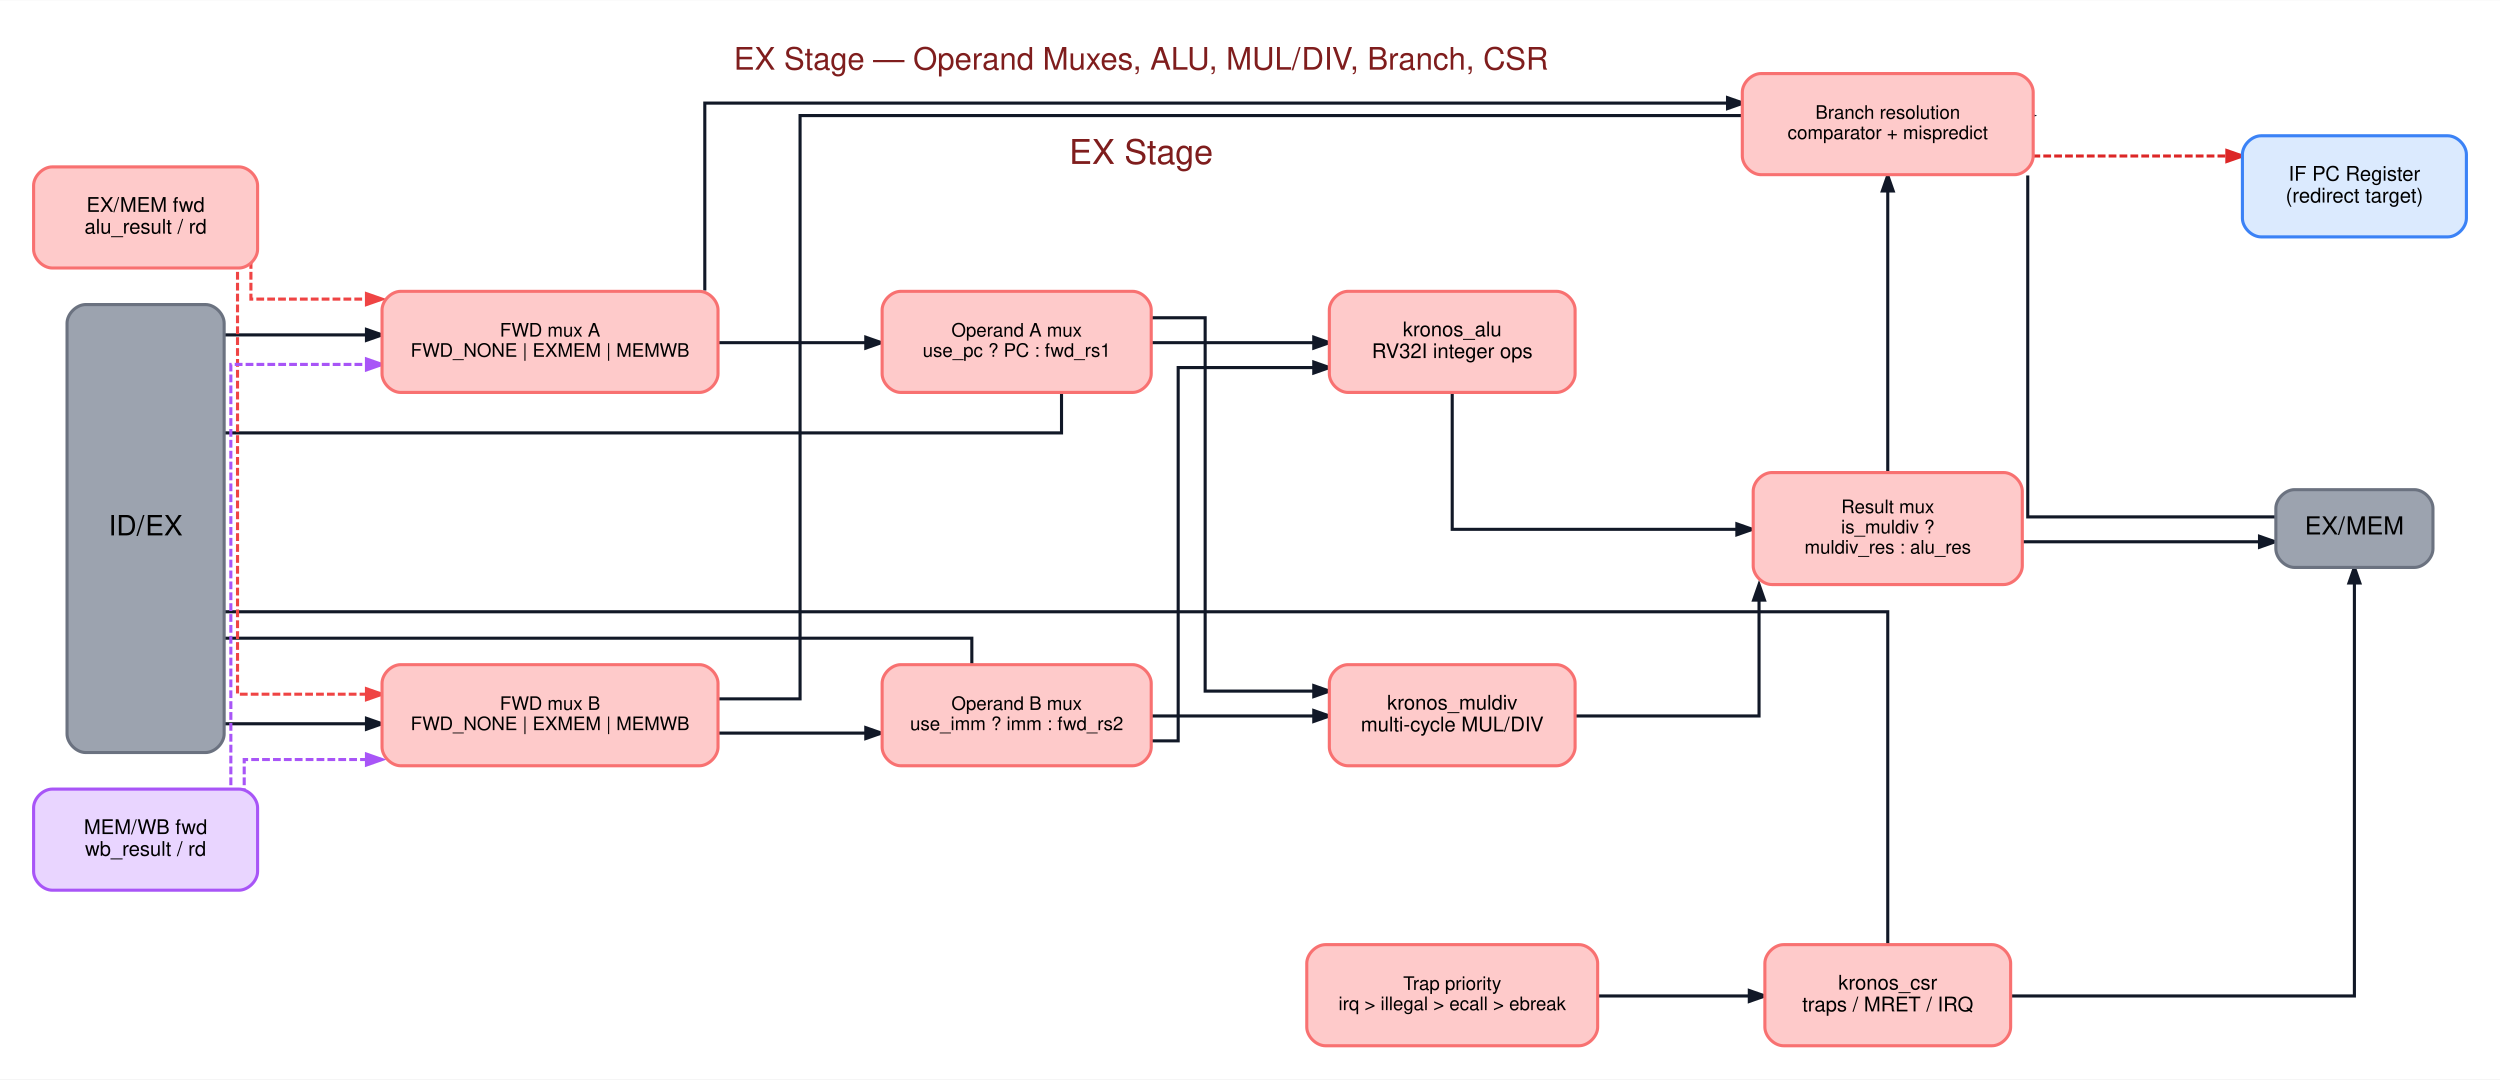
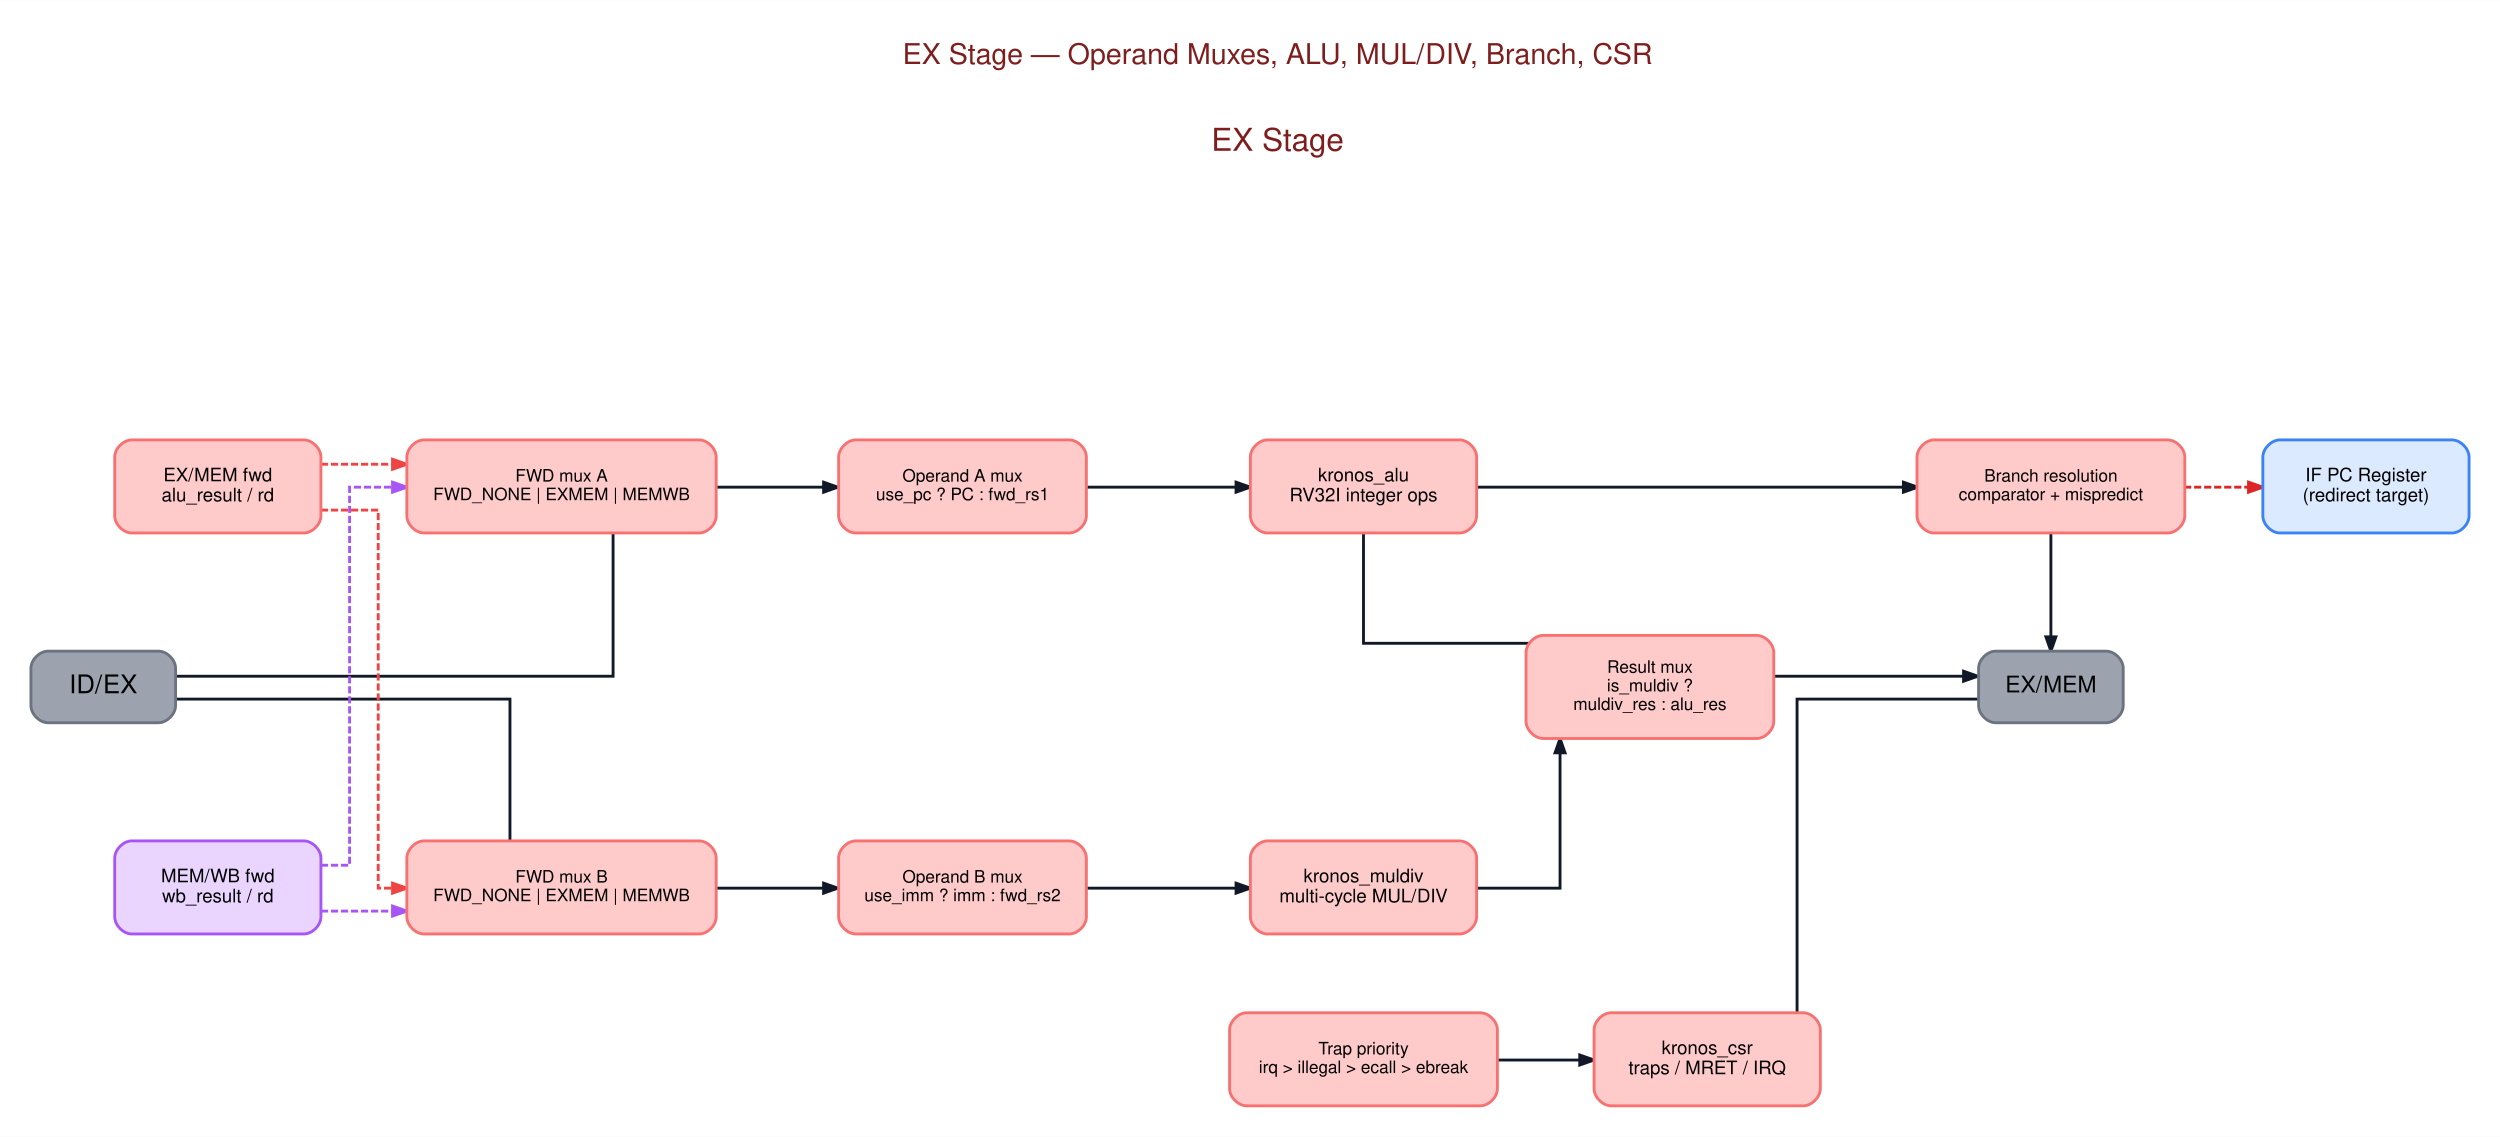
- <svg xmlns="http://www.w3.org/2000/svg" width="1607pt" height="694pt" viewBox="0.00 0.00 1607.20 693.70">
-   <g id="graph0" class="graph" transform="scale(1 1) rotate(0) translate(21.6 672.1)">
-     <polygon fill="white" stroke="transparent" points="-21.6,21.6 -21.6,-672.1 1585.6,-672.1 1585.6,21.6 -21.6,21.6" />
+ <svg xmlns="http://www.w3.org/2000/svg" width="1746pt" height="794pt" viewBox="0.00 0.00 1745.70 793.70">
+   <g id="graph0" class="graph" transform="scale(1 1) rotate(0) translate(21.6 772.1)">
+     <polygon fill="white" stroke="transparent" points="-21.6,21.6 -21.6,-772.1 1724.1,-772.1 1724.1,21.6 -21.6,21.6" />
    <g id="edge1" class="edge">
-       <path fill="none" stroke="#111827" stroke-width="2" d="M123,-457C123,-457 214,-457 214,-457" />
-       <polygon fill="#111827" stroke="#111827" stroke-width="2" points="214,-460.5 224,-457 214,-453.5 214,-460.5" />
+       <path fill="none" stroke="#111827" stroke-width="2" d="M50.5,-300C50.5,-300 406.5,-300 406.5,-300 406.5,-300 406.5,-422.5 406.5,-422.5" />
+       <polygon fill="#111827" stroke="#111827" stroke-width="2" points="403,-422.5 406.5,-432.5 410,-422.5 403,-422.5" />
+     </g>
+     <g id="edge2" class="edge">
+       <path fill="none" stroke="#111827" stroke-width="2" d="M50.5,-284C50.5,-284 334.5,-284 334.5,-284 334.5,-284 334.5,-162.5 334.5,-162.5" />
+       <polygon fill="#111827" stroke="#111827" stroke-width="2" points="338,-162.5 334.5,-152.5 331,-162.5 338,-162.5" />
    </g>
    <g id="edge3" class="edge">
-       <path fill="none" stroke="#111827" stroke-width="2" d="M123,-207C123,-207 214,-207 214,-207" />
-       <polygon fill="#111827" stroke="#111827" stroke-width="2" points="214,-210.5 224,-207 214,-203.5 214,-210.5" />
-     </g>
-     <g id="edge2" class="edge">
-       <path fill="none" stroke="#111827" stroke-width="2" d="M123,-394C123,-394 660.83,-394 660.83,-394 660.83,-394 660.83,-442.5 660.83,-442.5" />
-       <polygon fill="#111827" stroke="#111827" stroke-width="2" points="657.33,-442.5 660.83,-452.5 664.33,-442.5 657.33,-442.5" />
+       <path fill="none" stroke="#ef4444" stroke-width="2" stroke-dasharray="5,2" d="M202.5,-448C202.5,-448 252.5,-448 252.5,-448" />
+       <polygon fill="#ef4444" stroke="#ef4444" stroke-width="2" points="252.5,-451.5 262.5,-448 252.5,-444.5 252.5,-451.5" />
    </g>
    <g id="edge4" class="edge">
-       <path fill="none" stroke="#111827" stroke-width="2" d="M123,-262C123,-262 603.17,-262 603.17,-262 603.17,-262 603.17,-222.5 603.17,-222.5" />
-       <polygon fill="#111827" stroke="#111827" stroke-width="2" points="606.67,-222.5 603.17,-212.5 599.67,-222.5 606.67,-222.5" />
+       <path fill="none" stroke="#ef4444" stroke-width="2" stroke-dasharray="5,2" d="M202.5,-416C202.5,-416 242.5,-416 242.5,-416 242.5,-416 242.5,-152 242.5,-152 242.5,-152 252.5,-152 252.5,-152" />
+       <polygon fill="#ef4444" stroke="#ef4444" stroke-width="2" points="252.5,-155.5 262.5,-152 252.5,-148.5 252.5,-155.5" />
    </g>
    <g id="edge5" class="edge">
-       <path fill="none" stroke="#111827" stroke-width="2" d="M123,-279C123,-279 1192,-279 1192,-279 1192,-279 1192,-42.5 1192,-42.5" />
-       <polygon fill="#111827" stroke="#111827" stroke-width="2" points="1195.5,-42.5 1192,-32.5 1188.5,-42.5 1195.5,-42.5" />
+       <path fill="none" stroke="#a855f7" stroke-width="2" stroke-dasharray="5,2" d="M202.5,-168C202.5,-168 222.5,-168 222.5,-168 222.5,-168 222.5,-432 222.5,-432 222.5,-432 252.5,-432 252.5,-432" />
+       <polygon fill="#a855f7" stroke="#a855f7" stroke-width="2" points="252.5,-435.5 262.5,-432 252.5,-428.5 252.5,-435.5" />
    </g>
    <g id="edge6" class="edge">
-       <path fill="none" stroke="#ef4444" stroke-width="2" stroke-dasharray="5,2" d="M139.7,-532.5C139.7,-532.5 139.7,-480 139.7,-480 139.7,-480 214,-480 214,-480" />
-       <polygon fill="#ef4444" stroke="#ef4444" stroke-width="2" points="214,-483.5 224,-480 214,-476.5 214,-483.5" />
+       <path fill="none" stroke="#a855f7" stroke-width="2" stroke-dasharray="5,2" d="M202.5,-136C202.5,-136 252.5,-136 252.5,-136" />
+       <polygon fill="#a855f7" stroke="#a855f7" stroke-width="2" points="252.5,-139.5 262.5,-136 252.5,-132.5 252.5,-139.5" />
    </g>
    <g id="edge7" class="edge">
-       <path fill="none" stroke="#ef4444" stroke-width="2" stroke-dasharray="5,2" d="M131.1,-532.5C131.1,-532.5 131.1,-226 131.1,-226 131.1,-226 214,-226 214,-226" />
-       <polygon fill="#ef4444" stroke="#ef4444" stroke-width="2" points="214,-229.5 224,-226 214,-222.5 214,-229.5" />
+       <path fill="none" stroke="#111827" stroke-width="2" d="M478.5,-432C478.5,-432 553.5,-432 553.5,-432" />
+       <polygon fill="#111827" stroke="#111827" stroke-width="2" points="553.5,-435.5 563.5,-432 553.5,-428.5 553.5,-435.5" />
    </g>
    <g id="edge8" class="edge">
-       <path fill="none" stroke="#a855f7" stroke-width="2" stroke-dasharray="5,2" d="M126.8,-132.5C126.8,-132.5 126.8,-438 126.8,-438 126.8,-438 214,-438 214,-438" />
-       <polygon fill="#a855f7" stroke="#a855f7" stroke-width="2" points="214,-441.5 224,-438 214,-434.5 214,-441.5" />
+       <path fill="none" stroke="#111827" stroke-width="2" d="M737.5,-432C737.5,-432 841.5,-432 841.5,-432" />
+       <polygon fill="#111827" stroke="#111827" stroke-width="2" points="841.5,-435.5 851.5,-432 841.5,-428.5 841.5,-435.5" />
    </g>
    <g id="edge9" class="edge">
-       <path fill="none" stroke="#a855f7" stroke-width="2" stroke-dasharray="5,2" d="M135.4,-132.5C135.4,-132.5 135.4,-184 135.4,-184 135.4,-184 214,-184 214,-184" />
-       <polygon fill="#a855f7" stroke="#a855f7" stroke-width="2" points="214,-187.5 224,-184 214,-180.5 214,-187.5" />
+       <path fill="none" stroke="#111827" stroke-width="2" d="M930.5,-399.5C930.5,-399.5 930.5,-323 930.5,-323 930.5,-323 1120.5,-323 1120.5,-323" />
+       <polygon fill="#111827" stroke="#111827" stroke-width="2" points="1120.5,-326.5 1130.5,-323 1120.5,-319.5 1120.5,-326.5" />
    </g>
    <g id="edge10" class="edge">
-       <path fill="none" stroke="#111827" stroke-width="2" d="M440,-452C440,-452 535,-452 535,-452" />
-       <polygon fill="#111827" stroke="#111827" stroke-width="2" points="535,-455.5 545,-452 535,-448.5 535,-455.5" />
+       <path fill="none" stroke="#111827" stroke-width="2" d="M1009.5,-432C1009.5,-432 1307.5,-432 1307.5,-432" />
+       <polygon fill="#111827" stroke="#111827" stroke-width="2" points="1307.5,-435.5 1317.5,-432 1307.5,-428.5 1307.5,-435.5" />
+     </g>
+     <g id="edge11" class="edge">
+       <path fill="none" stroke="#111827" stroke-width="2" d="M478.5,-152C478.5,-152 553.5,-152 553.5,-152" />
+       <polygon fill="#111827" stroke="#111827" stroke-width="2" points="553.5,-155.5 563.5,-152 553.5,-148.5 553.5,-155.5" />
+     </g>
+     <g id="edge12" class="edge">
+       <path fill="none" stroke="#111827" stroke-width="2" d="M737.5,-152C737.5,-152 841.5,-152 841.5,-152" />
+       <polygon fill="#111827" stroke="#111827" stroke-width="2" points="841.5,-155.5 851.5,-152 841.5,-148.5 841.5,-155.5" />
+     </g>
+     <g id="edge13" class="edge">
+       <path fill="none" stroke="#111827" stroke-width="2" d="M930.5,-152C930.5,-152 1067.75,-152 1067.75,-152 1067.75,-152 1067.75,-246.5 1067.75,-246.5" />
+       <polygon fill="#111827" stroke="#111827" stroke-width="2" points="1064.25,-246.5 1067.75,-256.5 1071.25,-246.5 1064.25,-246.5" />
+     </g>
+     <g id="edge15" class="edge">
+       <path fill="none" stroke="#111827" stroke-width="2" d="M1217.5,-300C1217.5,-300 1349.5,-300 1349.5,-300" />
+       <polygon fill="#111827" stroke="#111827" stroke-width="2" points="1349.5,-303.5 1359.5,-300 1349.5,-296.5 1349.5,-303.5" />
+     </g>
+     <g id="edge16" class="edge">
+       <path fill="none" stroke="#111827" stroke-width="2" d="M1410.5,-399.5C1410.5,-399.5 1410.5,-327.5 1410.5,-327.5" />
+       <polygon fill="#111827" stroke="#111827" stroke-width="2" points="1414,-327.5 1410.5,-317.5 1407,-327.5 1414,-327.5" />
    </g>
    <g id="edge18" class="edge">
-       <path fill="none" stroke="#111827" stroke-width="2" d="M431.5,-485.5C431.5,-485.5 431.5,-606 431.5,-606 431.5,-606 1089,-606 1089,-606" />
-       <polygon fill="#111827" stroke="#111827" stroke-width="2" points="1089,-609.5 1099,-606 1089,-602.5 1089,-609.5" />
-     </g>
-     <g id="edge11" class="edge">
-       <path fill="none" stroke="#111827" stroke-width="2" d="M440,-201C440,-201 535,-201 535,-201" />
-       <polygon fill="#111827" stroke="#111827" stroke-width="2" points="535,-204.5 545,-201 535,-197.5 535,-204.5" />
-     </g>
-     <g id="edge19" class="edge">
-       <path fill="none" stroke="#111827" stroke-width="2" d="M332,-223C332,-223 492.75,-223 492.75,-223 492.75,-223 492.75,-598 492.75,-598 492.75,-598 1275,-598 1275,-598" />
-       <polygon fill="#111827" stroke="#111827" stroke-width="2" points="1275,-601.5 1285,-598 1275,-594.5 1275,-601.5" />
-     </g>
-     <g id="edge12" class="edge">
-       <path fill="none" stroke="#111827" stroke-width="2" d="M719,-452C719,-452 823,-452 823,-452" />
-       <polygon fill="#111827" stroke="#111827" stroke-width="2" points="823,-455.5 833,-452 823,-448.5 823,-455.5" />
+       <path fill="none" stroke="#dc2626" stroke-width="2" stroke-dasharray="5,2" d="M1503.5,-432C1503.5,-432 1548.5,-432 1548.5,-432" />
+       <polygon fill="#dc2626" stroke="#dc2626" stroke-width="2" points="1548.5,-435.5 1558.5,-432 1548.5,-428.5 1548.5,-435.5" />
    </g>
    <g id="edge14" class="edge">
-       <path fill="none" stroke="#111827" stroke-width="2" d="M719,-468C719,-468 753.17,-468 753.17,-468 753.17,-468 753.17,-228 753.17,-228 753.17,-228 823,-228 823,-228" />
-       <polygon fill="#111827" stroke="#111827" stroke-width="2" points="823,-231.5 833,-228 823,-224.5 823,-231.5" />
-     </g>
-     <g id="edge15" class="edge">
-       <path fill="none" stroke="#111827" stroke-width="2" d="M719,-196C719,-196 735.83,-196 735.83,-196 735.83,-196 735.83,-436 735.83,-436 735.83,-436 823,-436 823,-436" />
-       <polygon fill="#111827" stroke="#111827" stroke-width="2" points="823,-439.5 833,-436 823,-432.5 823,-439.5" />
-     </g>
-     <g id="edge13" class="edge">
-       <path fill="none" stroke="#111827" stroke-width="2" d="M719,-212C719,-212 823,-212 823,-212" />
-       <polygon fill="#111827" stroke="#111827" stroke-width="2" points="823,-215.5 833,-212 823,-208.5 823,-215.5" />
-     </g>
-     <g id="edge16" class="edge">
-       <path fill="none" stroke="#111827" stroke-width="2" d="M912,-452.5C912,-452.5 912,-332 912,-332 912,-332 1095,-332 1095,-332" />
-       <polygon fill="#111827" stroke="#111827" stroke-width="2" points="1095,-335.5 1105,-332 1095,-328.5 1095,-335.5" />
+       <path fill="none" stroke="#111827" stroke-width="2" d="M1023.5,-32C1023.5,-32 1081.5,-32 1081.5,-32" />
+       <polygon fill="#111827" stroke="#111827" stroke-width="2" points="1081.5,-35.5 1091.5,-32 1081.5,-28.5 1081.5,-35.5" />
    </g>
    <g id="edge17" class="edge">
-       <path fill="none" stroke="#111827" stroke-width="2" d="M991,-212C991,-212 1109.25,-212 1109.25,-212 1109.25,-212 1109.25,-286.5 1109.25,-286.5" />
-       <polygon fill="#111827" stroke="#111827" stroke-width="2" points="1105.75,-286.5 1109.25,-296.5 1112.75,-286.5 1105.75,-286.5" />
-     </g>
-     <g id="edge20" class="edge">
-       <path fill="none" stroke="#111827" stroke-width="2" d="M1192,-368.5C1192,-368.5 1192,-549.5 1192,-549.5" />
-       <polygon fill="#111827" stroke="#111827" stroke-width="2" points="1188.5,-549.5 1192,-559.5 1195.5,-549.5 1188.5,-549.5" />
-     </g>
-     <g id="edge22" class="edge">
-       <path fill="none" stroke="#111827" stroke-width="2" d="M1279,-324C1279,-324 1431,-324 1431,-324" />
-       <polygon fill="#111827" stroke="#111827" stroke-width="2" points="1431,-327.5 1441,-324 1431,-320.5 1431,-327.5" />
-     </g>
-     <g id="edge23" class="edge">
-       <path fill="none" stroke="#111827" stroke-width="2" d="M1282,-559.5C1282,-559.5 1282,-340 1282,-340 1282,-340 1482,-340 1482,-340" />
-       <polygon fill="#111827" stroke="#111827" stroke-width="2" points="1482,-343.5 1492,-340 1482,-336.5 1482,-343.5" />
-     </g>
-     <g id="edge25" class="edge">
-       <path fill="none" stroke="#dc2626" stroke-width="2" stroke-dasharray="5,2" d="M1285,-572C1285,-572 1410,-572 1410,-572" />
-       <polygon fill="#dc2626" stroke="#dc2626" stroke-width="2" points="1410,-575.5 1420,-572 1410,-568.5 1410,-575.5" />
-     </g>
-     <g id="edge21" class="edge">
-       <path fill="none" stroke="#111827" stroke-width="2" d="M1005,-32C1005,-32 1103,-32 1103,-32" />
-       <polygon fill="#111827" stroke="#111827" stroke-width="2" points="1103,-35.5 1113,-32 1103,-28.5 1103,-35.5" />
-     </g>
-     <g id="edge24" class="edge">
-       <path fill="none" stroke="#111827" stroke-width="2" d="M1271,-32C1271,-32 1492,-32 1492,-32 1492,-32 1492,-297.5 1492,-297.5" />
-       <polygon fill="#111827" stroke="#111827" stroke-width="2" points="1488.5,-297.5 1492,-307.5 1495.5,-297.5 1488.5,-297.5" />
+       <path fill="none" stroke="#111827" stroke-width="2" d="M1233.25,-32.5C1233.25,-32.5 1233.25,-284 1233.25,-284 1233.25,-284 1400.5,-284 1400.5,-284" />
+       <polygon fill="#111827" stroke="#111827" stroke-width="2" points="1400.5,-287.5 1410.5,-284 1400.5,-280.5 1400.5,-287.5" />
    </g>
    <g id="node1" class="node">
-       <text text-anchor="middle" x="712" y="-627.5" font-family="Helvetica,sans-Serif" font-size="20.00" fill="#7f1d1d">EX Stage — Operand Muxes, ALU, MUL/DIV, Branch, CSR</text>
+       <text text-anchor="middle" x="870.5" y="-727.5" font-family="Helvetica,sans-Serif" font-size="20.00" fill="#7f1d1d">EX Stage — Operand Muxes, ALU, MUL/DIV, Branch, CSR</text>
    </g>
    <g id="node2" class="node">
-       <text text-anchor="middle" x="712" y="-566.9" font-family="Helvetica,sans-Serif" font-size="22.00" fill="#7f1d1d">EX Stage</text>
+       <text text-anchor="middle" x="870.5" y="-666.9" font-family="Helvetica,sans-Serif" font-size="22.00" fill="#7f1d1d">EX Stage</text>
    </g>
    <g id="node3" class="node">
-       <path fill="#9ca3af" stroke="#6b7280" stroke-width="2" d="M110.5,-476.5C110.5,-476.5 33.5,-476.5 33.5,-476.5 27.5,-476.5 21.5,-470.5 21.5,-464.5 21.5,-464.5 21.5,-200.5 21.5,-200.5 21.5,-194.5 27.5,-188.5 33.5,-188.5 33.5,-188.5 110.5,-188.5 110.5,-188.5 116.5,-188.5 122.5,-194.5 122.5,-200.5 122.5,-200.5 122.5,-464.5 122.5,-464.5 122.5,-470.5 116.5,-476.5 110.5,-476.5" />
-       <text text-anchor="middle" x="72" y="-328.1" font-family="Helvetica,sans-Serif" font-size="18.00">ID/EX</text>
+       <path fill="#9ca3af" stroke="#6b7280" stroke-width="2" d="M89,-317.5C89,-317.5 12,-317.5 12,-317.5 6,-317.5 0,-311.5 0,-305.5 0,-305.5 0,-279.5 0,-279.5 0,-273.5 6,-267.5 12,-267.5 12,-267.5 89,-267.5 89,-267.5 95,-267.5 101,-273.5 101,-279.5 101,-279.5 101,-305.5 101,-305.5 101,-311.5 95,-317.5 89,-317.5" />
+       <text text-anchor="middle" x="50.5" y="-288.1" font-family="Helvetica,sans-Serif" font-size="18.00">ID/EX</text>
    </g>
    <g id="node4" class="node">
-       <path fill="#fecaca" stroke="#f87171" stroke-width="2" d="M132,-565C132,-565 12,-565 12,-565 6,-565 0,-559 0,-553 0,-553 0,-512 0,-512 0,-506 6,-500 12,-500 12,-500 132,-500 132,-500 138,-500 144,-506 144,-512 144,-512 144,-553 144,-553 144,-559 138,-565 132,-565" />
-       <text text-anchor="middle" x="72" y="-536.1" font-family="Helvetica,sans-Serif" font-size="13.00">EX/MEM fwd</text>
-       <text text-anchor="middle" x="72" y="-522.1" font-family="Helvetica,sans-Serif" font-size="13.00">alu_result / rd</text>
+       <path fill="#9ca3af" stroke="#6b7280" stroke-width="2" d="M1449,-317.5C1449,-317.5 1372,-317.5 1372,-317.5 1366,-317.5 1360,-311.5 1360,-305.5 1360,-305.5 1360,-279.5 1360,-279.5 1360,-273.5 1366,-267.5 1372,-267.5 1372,-267.5 1449,-267.5 1449,-267.5 1455,-267.5 1461,-273.5 1461,-279.5 1461,-279.5 1461,-305.5 1461,-305.5 1461,-311.5 1455,-317.5 1449,-317.5" />
+       <text text-anchor="middle" x="1410.5" y="-288.7" font-family="Helvetica,sans-Serif" font-size="16.00">EX/MEM</text>
    </g>
    <g id="node5" class="node">
-       <path fill="#e9d5ff" stroke="#a855f7" stroke-width="2" d="M132,-165C132,-165 12,-165 12,-165 6,-165 0,-159 0,-153 0,-153 0,-112 0,-112 0,-106 6,-100 12,-100 12,-100 132,-100 132,-100 138,-100 144,-106 144,-112 144,-112 144,-153 144,-153 144,-159 138,-165 132,-165" />
-       <text text-anchor="middle" x="72" y="-136.1" font-family="Helvetica,sans-Serif" font-size="13.00">MEM/WB fwd</text>
-       <text text-anchor="middle" x="72" y="-122.1" font-family="Helvetica,sans-Serif" font-size="13.00">wb_result / rd</text>
+       <path fill="#dbeafe" stroke="#3b82f6" stroke-width="2" d="M1690.5,-465C1690.5,-465 1570.5,-465 1570.5,-465 1564.5,-465 1558.5,-459 1558.5,-453 1558.5,-453 1558.5,-412 1558.5,-412 1558.5,-406 1564.5,-400 1570.5,-400 1570.5,-400 1690.5,-400 1690.5,-400 1696.5,-400 1702.5,-406 1702.5,-412 1702.5,-412 1702.5,-453 1702.5,-453 1702.5,-459 1696.5,-465 1690.5,-465" />
+       <text text-anchor="middle" x="1630.5" y="-436.1" font-family="Helvetica,sans-Serif" font-size="13.00">IF PC Register</text>
+       <text text-anchor="middle" x="1630.5" y="-422.1" font-family="Helvetica,sans-Serif" font-size="13.00">(redirect target)</text>
    </g>
    <g id="node6" class="node">
-       <path fill="#fecaca" stroke="#f87171" stroke-width="2" d="M428,-485C428,-485 236,-485 236,-485 230,-485 224,-479 224,-473 224,-473 224,-432 224,-432 224,-426 230,-420 236,-420 236,-420 428,-420 428,-420 434,-420 440,-426 440,-432 440,-432 440,-473 440,-473 440,-479 434,-485 428,-485" />
-       <text text-anchor="middle" x="332" y="-455.9" font-family="Helvetica,sans-Serif" font-size="12.00">FWD mux A</text>
-       <text text-anchor="middle" x="332" y="-442.9" font-family="Helvetica,sans-Serif" font-size="12.00">FWD_NONE | EXMEM | MEMWB</text>
+       <path fill="#fecaca" stroke="#f87171" stroke-width="2" d="M190.5,-465C190.5,-465 70.5,-465 70.5,-465 64.5,-465 58.5,-459 58.5,-453 58.5,-453 58.5,-412 58.5,-412 58.5,-406 64.5,-400 70.5,-400 70.5,-400 190.5,-400 190.5,-400 196.5,-400 202.5,-406 202.5,-412 202.5,-412 202.5,-453 202.5,-453 202.5,-459 196.5,-465 190.5,-465" />
+       <text text-anchor="middle" x="130.5" y="-436.1" font-family="Helvetica,sans-Serif" font-size="13.00">EX/MEM fwd</text>
+       <text text-anchor="middle" x="130.5" y="-422.1" font-family="Helvetica,sans-Serif" font-size="13.00">alu_result / rd</text>
    </g>
    <g id="node7" class="node">
-       <path fill="#fecaca" stroke="#f87171" stroke-width="2" d="M428,-245C428,-245 236,-245 236,-245 230,-245 224,-239 224,-233 224,-233 224,-192 224,-192 224,-186 230,-180 236,-180 236,-180 428,-180 428,-180 434,-180 440,-186 440,-192 440,-192 440,-233 440,-233 440,-239 434,-245 428,-245" />
-       <text text-anchor="middle" x="332" y="-215.9" font-family="Helvetica,sans-Serif" font-size="12.00">FWD mux B</text>
-       <text text-anchor="middle" x="332" y="-202.9" font-family="Helvetica,sans-Serif" font-size="12.00">FWD_NONE | EXMEM | MEMWB</text>
+       <path fill="#e9d5ff" stroke="#a855f7" stroke-width="2" d="M190.5,-185C190.5,-185 70.5,-185 70.5,-185 64.5,-185 58.5,-179 58.5,-173 58.5,-173 58.5,-132 58.5,-132 58.5,-126 64.5,-120 70.5,-120 70.5,-120 190.5,-120 190.5,-120 196.5,-120 202.5,-126 202.5,-132 202.5,-132 202.5,-173 202.5,-173 202.5,-179 196.5,-185 190.5,-185" />
+       <text text-anchor="middle" x="130.5" y="-156.1" font-family="Helvetica,sans-Serif" font-size="13.00">MEM/WB fwd</text>
+       <text text-anchor="middle" x="130.5" y="-142.1" font-family="Helvetica,sans-Serif" font-size="13.00">wb_result / rd</text>
    </g>
    <g id="node8" class="node">
-       <path fill="#fecaca" stroke="#f87171" stroke-width="2" d="M706.5,-485C706.5,-485 557.5,-485 557.5,-485 551.5,-485 545.5,-479 545.5,-473 545.5,-473 545.5,-432 545.5,-432 545.5,-426 551.5,-420 557.5,-420 557.5,-420 706.5,-420 706.5,-420 712.5,-420 718.5,-426 718.5,-432 718.5,-432 718.5,-473 718.5,-473 718.5,-479 712.5,-485 706.5,-485" />
-       <text text-anchor="middle" x="632" y="-455.9" font-family="Helvetica,sans-Serif" font-size="12.00">Operand A mux</text>
-       <text text-anchor="middle" x="632" y="-442.9" font-family="Helvetica,sans-Serif" font-size="12.00">use_pc ? PC : fwd_rs1</text>
+       <path fill="#fecaca" stroke="#f87171" stroke-width="2" d="M466.5,-465C466.5,-465 274.5,-465 274.5,-465 268.5,-465 262.5,-459 262.5,-453 262.5,-453 262.5,-412 262.5,-412 262.5,-406 268.5,-400 274.5,-400 274.5,-400 466.5,-400 466.5,-400 472.5,-400 478.5,-406 478.5,-412 478.5,-412 478.5,-453 478.5,-453 478.5,-459 472.5,-465 466.5,-465" />
+       <text text-anchor="middle" x="370.5" y="-435.9" font-family="Helvetica,sans-Serif" font-size="12.00">FWD mux A</text>
+       <text text-anchor="middle" x="370.5" y="-422.9" font-family="Helvetica,sans-Serif" font-size="12.00">FWD_NONE | EXMEM | MEMWB</text>
    </g>
    <g id="node9" class="node">
-       <path fill="#fecaca" stroke="#f87171" stroke-width="2" d="M706.5,-245C706.5,-245 557.5,-245 557.5,-245 551.5,-245 545.5,-239 545.5,-233 545.5,-233 545.5,-192 545.5,-192 545.5,-186 551.5,-180 557.5,-180 557.5,-180 706.5,-180 706.5,-180 712.5,-180 718.5,-186 718.5,-192 718.5,-192 718.5,-233 718.5,-233 718.5,-239 712.5,-245 706.5,-245" />
-       <text text-anchor="middle" x="632" y="-215.9" font-family="Helvetica,sans-Serif" font-size="12.00">Operand B mux</text>
-       <text text-anchor="middle" x="632" y="-202.9" font-family="Helvetica,sans-Serif" font-size="12.00">use_imm ? imm : fwd_rs2</text>
+       <path fill="#fecaca" stroke="#f87171" stroke-width="2" d="M725,-465C725,-465 576,-465 576,-465 570,-465 564,-459 564,-453 564,-453 564,-412 564,-412 564,-406 570,-400 576,-400 576,-400 725,-400 725,-400 731,-400 737,-406 737,-412 737,-412 737,-453 737,-453 737,-459 731,-465 725,-465" />
+       <text text-anchor="middle" x="650.5" y="-435.9" font-family="Helvetica,sans-Serif" font-size="12.00">Operand A mux</text>
+       <text text-anchor="middle" x="650.5" y="-422.9" font-family="Helvetica,sans-Serif" font-size="12.00">use_pc ? PC : fwd_rs1</text>
    </g>
    <g id="node10" class="node">
-       <path fill="#fecaca" stroke="#f87171" stroke-width="2" d="M979,-485C979,-485 845,-485 845,-485 839,-485 833,-479 833,-473 833,-473 833,-432 833,-432 833,-426 839,-420 845,-420 845,-420 979,-420 979,-420 985,-420 991,-426 991,-432 991,-432 991,-473 991,-473 991,-479 985,-485 979,-485" />
-       <text text-anchor="middle" x="912" y="-456.1" font-family="Helvetica,sans-Serif" font-size="13.00">kronos_alu</text>
-       <text text-anchor="middle" x="912" y="-442.1" font-family="Helvetica,sans-Serif" font-size="13.00">RV32I integer ops</text>
+       <path fill="#fecaca" stroke="#f87171" stroke-width="2" d="M997.5,-465C997.5,-465 863.5,-465 863.5,-465 857.5,-465 851.5,-459 851.5,-453 851.5,-453 851.5,-412 851.5,-412 851.5,-406 857.5,-400 863.5,-400 863.5,-400 997.5,-400 997.5,-400 1003.5,-400 1009.5,-406 1009.5,-412 1009.5,-412 1009.5,-453 1009.5,-453 1009.5,-459 1003.5,-465 997.5,-465" />
+       <text text-anchor="middle" x="930.5" y="-436.1" font-family="Helvetica,sans-Serif" font-size="13.00">kronos_alu</text>
+       <text text-anchor="middle" x="930.5" y="-422.1" font-family="Helvetica,sans-Serif" font-size="13.00">RV32I integer ops</text>
    </g>
    <g id="node11" class="node">
-       <path fill="#fecaca" stroke="#f87171" stroke-width="2" d="M979,-245C979,-245 845,-245 845,-245 839,-245 833,-239 833,-233 833,-233 833,-192 833,-192 833,-186 839,-180 845,-180 845,-180 979,-180 979,-180 985,-180 991,-186 991,-192 991,-192 991,-233 991,-233 991,-239 985,-245 979,-245" />
-       <text text-anchor="middle" x="912" y="-216.1" font-family="Helvetica,sans-Serif" font-size="13.00">kronos_muldiv</text>
-       <text text-anchor="middle" x="912" y="-202.1" font-family="Helvetica,sans-Serif" font-size="13.00">multi-cycle MUL/DIV</text>
+       <path fill="#fecaca" stroke="#f87171" stroke-width="2" d="M466.5,-185C466.5,-185 274.5,-185 274.5,-185 268.5,-185 262.5,-179 262.5,-173 262.5,-173 262.5,-132 262.5,-132 262.5,-126 268.5,-120 274.5,-120 274.5,-120 466.5,-120 466.5,-120 472.5,-120 478.5,-126 478.5,-132 478.5,-132 478.5,-173 478.5,-173 478.5,-179 472.5,-185 466.5,-185" />
+       <text text-anchor="middle" x="370.5" y="-155.9" font-family="Helvetica,sans-Serif" font-size="12.00">FWD mux B</text>
+       <text text-anchor="middle" x="370.5" y="-142.9" font-family="Helvetica,sans-Serif" font-size="12.00">FWD_NONE | EXMEM | MEMWB</text>
    </g>
    <g id="node12" class="node">
-       <path fill="#fecaca" stroke="#f87171" stroke-width="2" d="M1266.5,-368.5C1266.5,-368.5 1117.5,-368.5 1117.5,-368.5 1111.5,-368.5 1105.5,-362.5 1105.5,-356.5 1105.5,-356.5 1105.5,-308.5 1105.5,-308.5 1105.5,-302.5 1111.5,-296.5 1117.5,-296.5 1117.5,-296.5 1266.5,-296.5 1266.5,-296.5 1272.5,-296.5 1278.5,-302.5 1278.5,-308.5 1278.5,-308.5 1278.5,-356.5 1278.5,-356.5 1278.5,-362.5 1272.5,-368.5 1266.5,-368.5" />
-       <text text-anchor="middle" x="1192" y="-342.4" font-family="Helvetica,sans-Serif" font-size="12.00">Result mux</text>
-       <text text-anchor="middle" x="1192" y="-329.4" font-family="Helvetica,sans-Serif" font-size="12.00">is_muldiv ?</text>
-       <text text-anchor="middle" x="1192" y="-316.4" font-family="Helvetica,sans-Serif" font-size="12.00">muldiv_res : alu_res</text>
+       <path fill="#fecaca" stroke="#f87171" stroke-width="2" d="M725,-185C725,-185 576,-185 576,-185 570,-185 564,-179 564,-173 564,-173 564,-132 564,-132 564,-126 570,-120 576,-120 576,-120 725,-120 725,-120 731,-120 737,-126 737,-132 737,-132 737,-173 737,-173 737,-179 731,-185 725,-185" />
+       <text text-anchor="middle" x="650.5" y="-155.9" font-family="Helvetica,sans-Serif" font-size="12.00">Operand B mux</text>
+       <text text-anchor="middle" x="650.5" y="-142.9" font-family="Helvetica,sans-Serif" font-size="12.00">use_imm ? imm : fwd_rs2</text>
    </g>
    <g id="node13" class="node">
-       <path fill="#fecaca" stroke="#f87171" stroke-width="2" d="M1273.5,-625C1273.5,-625 1110.5,-625 1110.5,-625 1104.5,-625 1098.5,-619 1098.5,-613 1098.5,-613 1098.5,-572 1098.5,-572 1098.5,-566 1104.5,-560 1110.5,-560 1110.5,-560 1273.5,-560 1273.5,-560 1279.5,-560 1285.5,-566 1285.5,-572 1285.5,-572 1285.5,-613 1285.5,-613 1285.5,-619 1279.5,-625 1273.5,-625" />
-       <text text-anchor="middle" x="1192" y="-595.9" font-family="Helvetica,sans-Serif" font-size="12.00">Branch resolution</text>
-       <text text-anchor="middle" x="1192" y="-582.9" font-family="Helvetica,sans-Serif" font-size="12.00">comparator + mispredict</text>
+       <path fill="#fecaca" stroke="#f87171" stroke-width="2" d="M997.5,-185C997.5,-185 863.5,-185 863.5,-185 857.5,-185 851.5,-179 851.5,-173 851.5,-173 851.5,-132 851.5,-132 851.5,-126 857.5,-120 863.5,-120 863.5,-120 997.5,-120 997.5,-120 1003.5,-120 1009.5,-126 1009.5,-132 1009.5,-132 1009.5,-173 1009.5,-173 1009.5,-179 1003.5,-185 997.5,-185" />
+       <text text-anchor="middle" x="930.5" y="-156.1" font-family="Helvetica,sans-Serif" font-size="13.00">kronos_muldiv</text>
+       <text text-anchor="middle" x="930.5" y="-142.1" font-family="Helvetica,sans-Serif" font-size="13.00">multi-cycle MUL/DIV</text>
    </g>
    <g id="node14" class="node">
-       <path fill="#fecaca" stroke="#f87171" stroke-width="2" d="M993.5,-65C993.5,-65 830.5,-65 830.5,-65 824.5,-65 818.5,-59 818.5,-53 818.5,-53 818.5,-12 818.5,-12 818.5,-6 824.5,0 830.5,0 830.5,0 993.5,0 993.5,0 999.5,0 1005.5,-6 1005.5,-12 1005.5,-12 1005.5,-53 1005.5,-53 1005.5,-59 999.5,-65 993.5,-65" />
-       <text text-anchor="middle" x="912" y="-35.9" font-family="Helvetica,sans-Serif" font-size="12.00">Trap priority</text>
-       <text text-anchor="middle" x="912" y="-22.9" font-family="Helvetica,sans-Serif" font-size="12.00">irq &gt; illegal &gt; ecall &gt; ebreak</text>
+       <path fill="#fecaca" stroke="#f87171" stroke-width="2" d="M1205,-328.5C1205,-328.5 1056,-328.5 1056,-328.5 1050,-328.5 1044,-322.5 1044,-316.5 1044,-316.5 1044,-268.5 1044,-268.5 1044,-262.5 1050,-256.5 1056,-256.5 1056,-256.5 1205,-256.5 1205,-256.5 1211,-256.5 1217,-262.5 1217,-268.5 1217,-268.5 1217,-316.5 1217,-316.5 1217,-322.5 1211,-328.5 1205,-328.5" />
+       <text text-anchor="middle" x="1130.5" y="-302.4" font-family="Helvetica,sans-Serif" font-size="12.00">Result mux</text>
+       <text text-anchor="middle" x="1130.5" y="-289.4" font-family="Helvetica,sans-Serif" font-size="12.00">is_muldiv ?</text>
+       <text text-anchor="middle" x="1130.5" y="-276.4" font-family="Helvetica,sans-Serif" font-size="12.00">muldiv_res : alu_res</text>
    </g>
    <g id="node15" class="node">
-       <path fill="#fecaca" stroke="#f87171" stroke-width="2" d="M1259,-65C1259,-65 1125,-65 1125,-65 1119,-65 1113,-59 1113,-53 1113,-53 1113,-12 1113,-12 1113,-6 1119,0 1125,0 1125,0 1259,0 1259,0 1265,0 1271,-6 1271,-12 1271,-12 1271,-53 1271,-53 1271,-59 1265,-65 1259,-65" />
-       <text text-anchor="middle" x="1192" y="-36.1" font-family="Helvetica,sans-Serif" font-size="13.00">kronos_csr</text>
-       <text text-anchor="middle" x="1192" y="-22.1" font-family="Helvetica,sans-Serif" font-size="13.00">traps / MRET / IRQ</text>
+       <path fill="#fecaca" stroke="#f87171" stroke-width="2" d="M1492,-465C1492,-465 1329,-465 1329,-465 1323,-465 1317,-459 1317,-453 1317,-453 1317,-412 1317,-412 1317,-406 1323,-400 1329,-400 1329,-400 1492,-400 1492,-400 1498,-400 1504,-406 1504,-412 1504,-412 1504,-453 1504,-453 1504,-459 1498,-465 1492,-465" />
+       <text text-anchor="middle" x="1410.5" y="-435.9" font-family="Helvetica,sans-Serif" font-size="12.00">Branch resolution</text>
+       <text text-anchor="middle" x="1410.5" y="-422.9" font-family="Helvetica,sans-Serif" font-size="12.00">comparator + mispredict</text>
    </g>
    <g id="node16" class="node">
-       <path fill="#9ca3af" stroke="#6b7280" stroke-width="2" d="M1530.5,-357.5C1530.5,-357.5 1453.5,-357.5 1453.5,-357.5 1447.5,-357.5 1441.5,-351.5 1441.5,-345.5 1441.5,-345.5 1441.5,-319.5 1441.5,-319.5 1441.5,-313.5 1447.5,-307.5 1453.5,-307.5 1453.5,-307.5 1530.5,-307.5 1530.5,-307.5 1536.5,-307.5 1542.5,-313.5 1542.5,-319.5 1542.5,-319.5 1542.5,-345.5 1542.5,-345.5 1542.5,-351.5 1536.5,-357.5 1530.5,-357.5" />
-       <text text-anchor="middle" x="1492" y="-328.7" font-family="Helvetica,sans-Serif" font-size="16.00">EX/MEM</text>
+       <path fill="#fecaca" stroke="#f87171" stroke-width="2" d="M1012,-65C1012,-65 849,-65 849,-65 843,-65 837,-59 837,-53 837,-53 837,-12 837,-12 837,-6 843,0 849,0 849,0 1012,0 1012,0 1018,0 1024,-6 1024,-12 1024,-12 1024,-53 1024,-53 1024,-59 1018,-65 1012,-65" />
+       <text text-anchor="middle" x="930.5" y="-35.9" font-family="Helvetica,sans-Serif" font-size="12.00">Trap priority</text>
+       <text text-anchor="middle" x="930.5" y="-22.9" font-family="Helvetica,sans-Serif" font-size="12.00">irq &gt; illegal &gt; ecall &gt; ebreak</text>
    </g>
    <g id="node17" class="node">
-       <path fill="#dbeafe" stroke="#3b82f6" stroke-width="2" d="M1552,-585C1552,-585 1432,-585 1432,-585 1426,-585 1420,-579 1420,-573 1420,-573 1420,-532 1420,-532 1420,-526 1426,-520 1432,-520 1432,-520 1552,-520 1552,-520 1558,-520 1564,-526 1564,-532 1564,-532 1564,-573 1564,-573 1564,-579 1558,-585 1552,-585" />
-       <text text-anchor="middle" x="1492" y="-556.1" font-family="Helvetica,sans-Serif" font-size="13.00">IF PC Register</text>
-       <text text-anchor="middle" x="1492" y="-542.1" font-family="Helvetica,sans-Serif" font-size="13.00">(redirect target)</text>
+       <path fill="#fecaca" stroke="#f87171" stroke-width="2" d="M1237.5,-65C1237.5,-65 1103.5,-65 1103.5,-65 1097.5,-65 1091.5,-59 1091.5,-53 1091.5,-53 1091.5,-12 1091.5,-12 1091.5,-6 1097.5,0 1103.5,0 1103.5,0 1237.5,0 1237.5,0 1243.5,0 1249.5,-6 1249.5,-12 1249.5,-12 1249.5,-53 1249.5,-53 1249.5,-59 1243.5,-65 1237.5,-65" />
+       <text text-anchor="middle" x="1170.5" y="-36.1" font-family="Helvetica,sans-Serif" font-size="13.00">kronos_csr</text>
+       <text text-anchor="middle" x="1170.5" y="-22.1" font-family="Helvetica,sans-Serif" font-size="13.00">traps / MRET / IRQ</text>
    </g>
  </g>
</svg>
